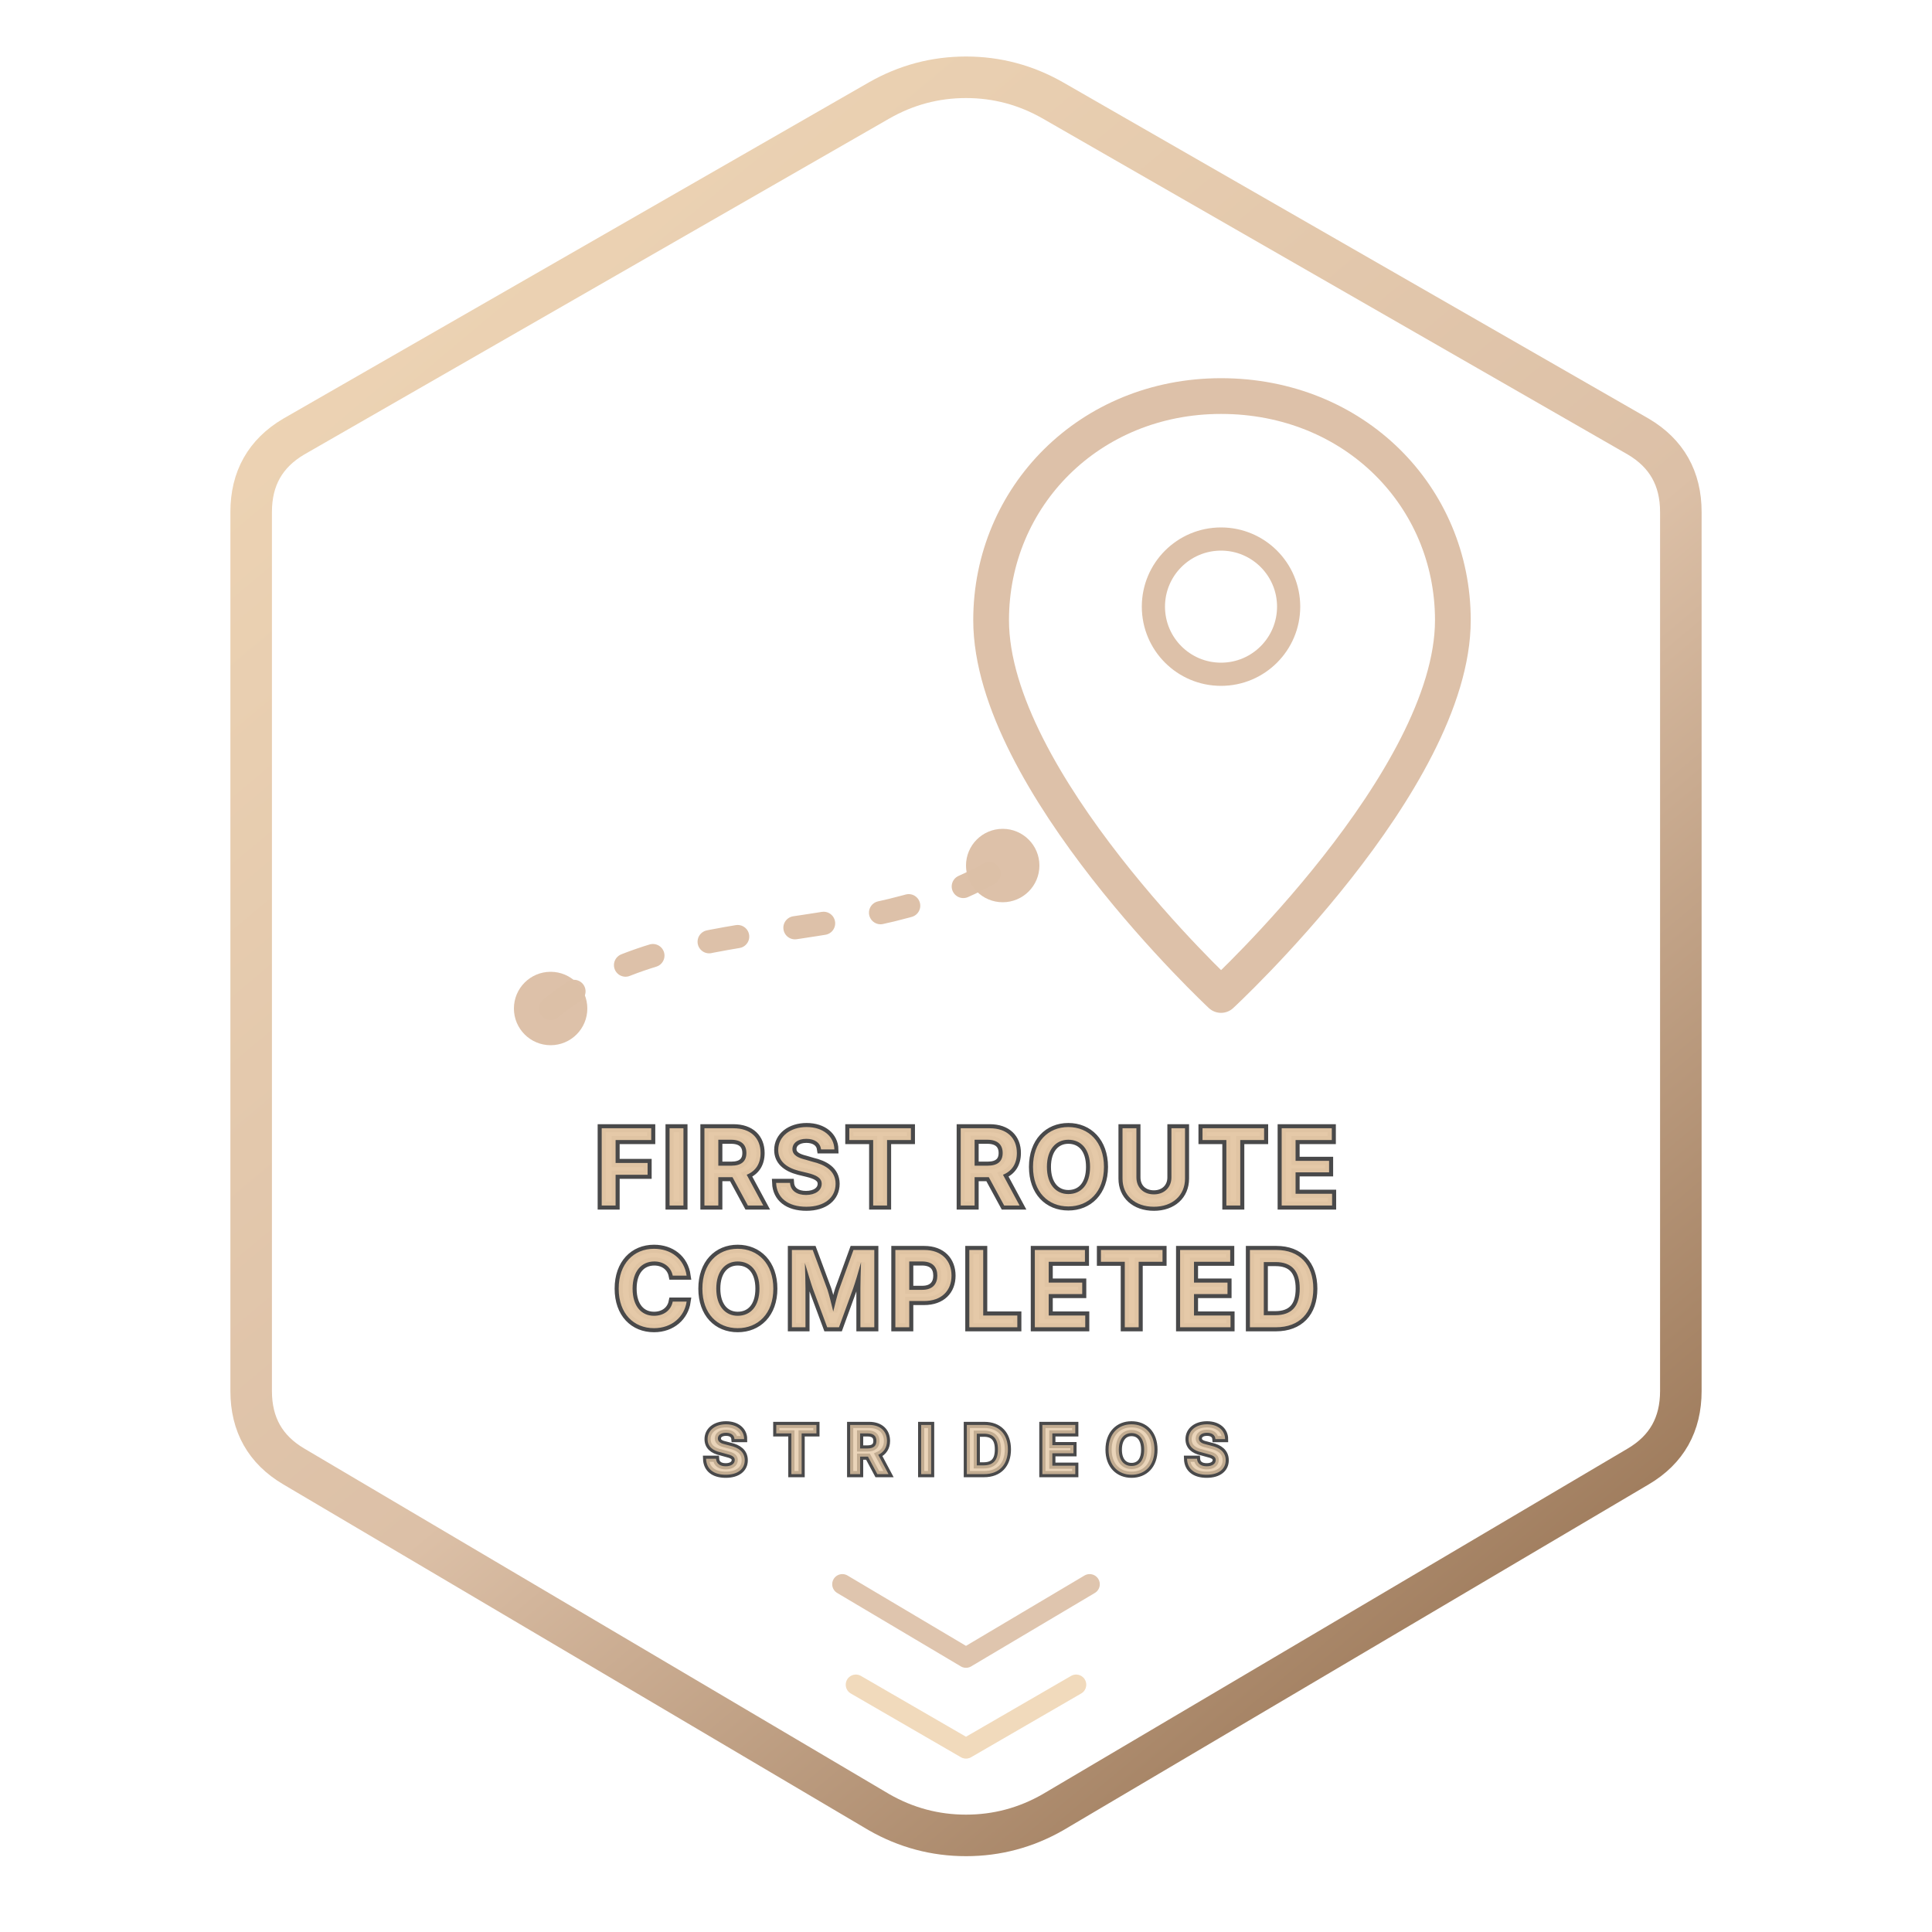
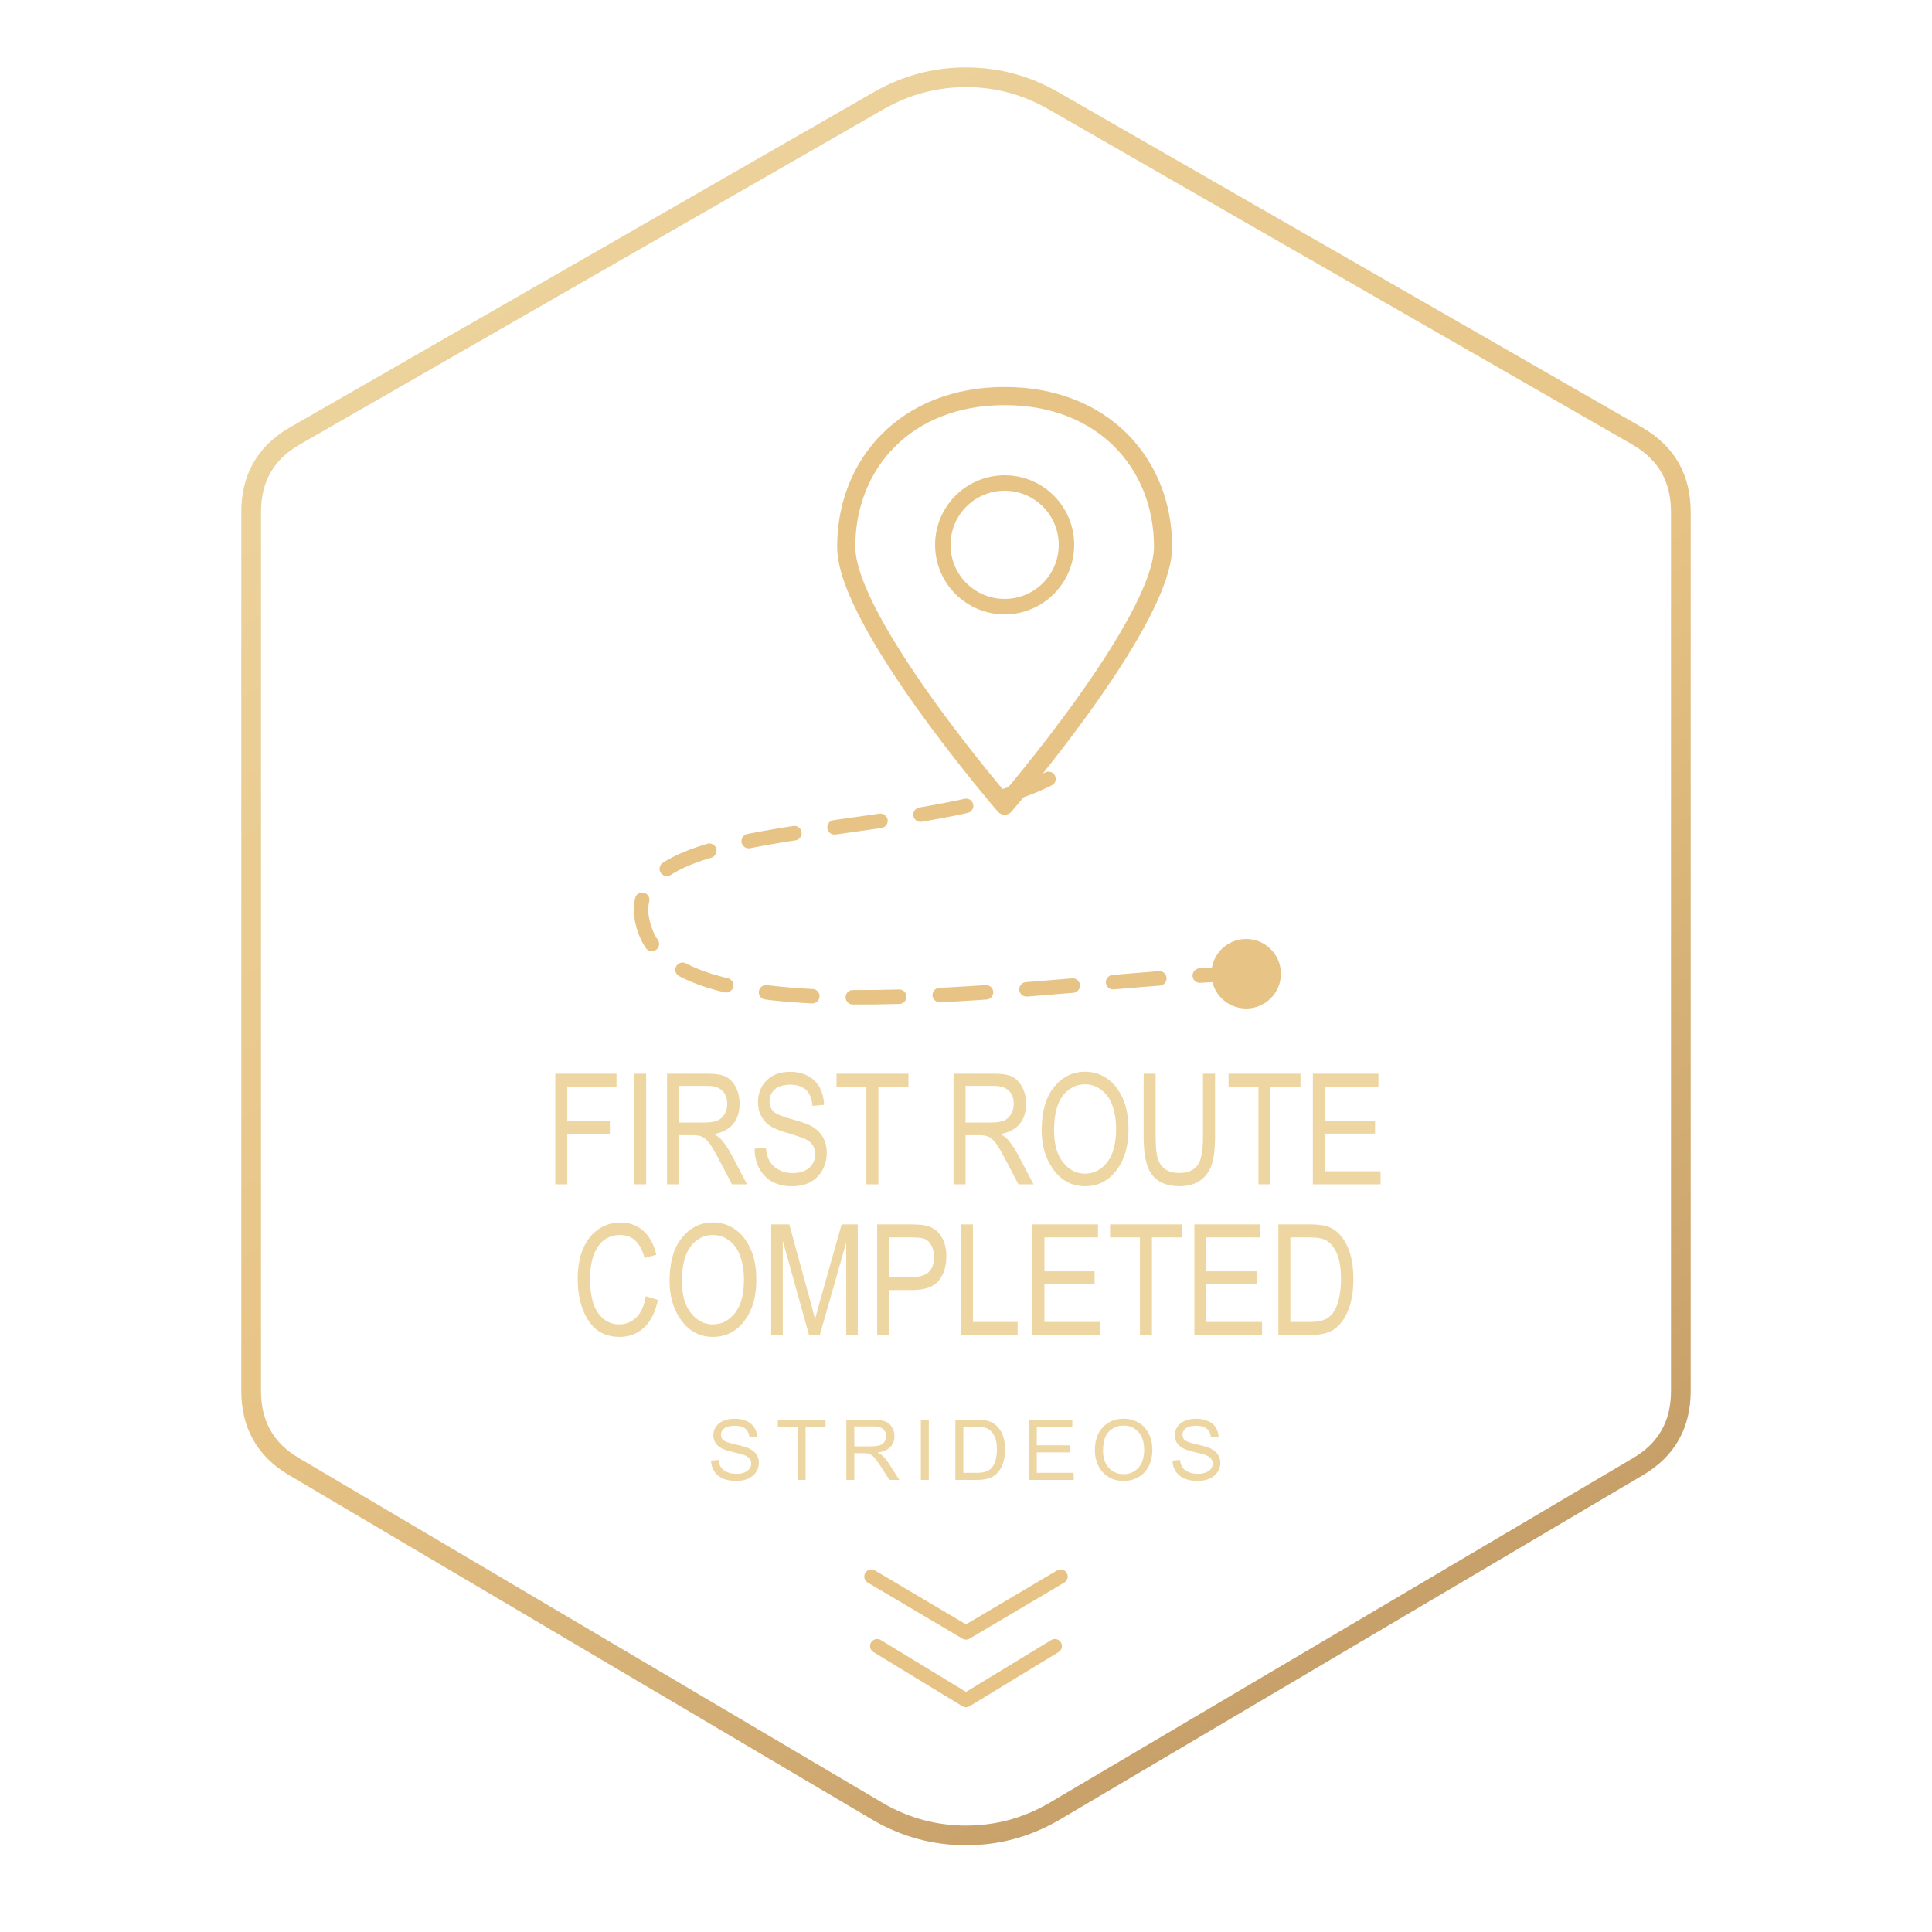
<svg xmlns="http://www.w3.org/2000/svg" width="100" height="100" viewBox="0 0 100 100" fill="none" role="img" aria-label="First Route Completed achievement. Unlocked.">
  <defs>
-     <linearGradient id="firsts-first-route-completed-transparent-edge" x1="14" y1="7" x2="86" y2="93" gradientUnits="userSpaceOnUse">
-       <stop offset="0" stop-color="#F0D7B6" />
-       <stop offset="0.54" stop-color="#DCC0A7" />
-       <stop offset="1" stop-color="#8D6847" />
+     <linearGradient id="firsts-first-route-completed-transparent-edge" x1="20" y1="4" x2="80" y2="95" gradientUnits="userSpaceOnUse">
+       <stop stop-color="#EED6A2" />
+       <stop offset=".5" stop-color="#E7C486" />
+       <stop offset="1" stop-color="#BD9560" />
    </linearGradient>
-     <radialGradient id="firsts-first-route-completed-transparent-glow" cx="0" cy="0" r="1" gradientUnits="userSpaceOnUse" gradientTransform="translate(50 42) rotate(90) scale(35 34)">
-       <stop offset="0" stop-color="#C79C70" stop-opacity="0.22" />
-       <stop offset="0.64" stop-color="#C79C70" stop-opacity="0.03" />
-       <stop offset="1" stop-color="#C79C70" stop-opacity="0" />
+     <radialGradient id="firsts-first-route-completed-transparent-ambient">
+       <stop stop-color="#E7C486" stop-opacity=".025" />
+       <stop offset="1" stop-color="#E7C486" stop-opacity="0" />
    </radialGradient>
  </defs>
-   <path d="M50 4 Q52.4 4 54.5 5.2 L84.8 22.6 Q87 23.9 87 26.5 L87 72 Q87 74.6 84.8 75.9 L54.5 93.8 Q52.4 95 50 95 Q47.6 95 45.5 93.8 L15.2 75.9 Q13 74.6 13 72 L13 26.5 Q13 23.9 15.2 22.6 L45.5 5.2 Q47.6 4 50 4 Z" fill="none" stroke="#C79C70" stroke-width="4.2" stroke-linejoin="round" stroke-opacity="0" />
-   <path d="M50 4 Q52.4 4 54.5 5.2 L84.8 22.6 Q87 23.9 87 26.5 L87 72 Q87 74.6 84.8 75.9 L54.5 93.8 Q52.4 95 50 95 Q47.6 95 45.5 93.8 L15.2 75.9 Q13 74.6 13 72 L13 26.5 Q13 23.9 15.2 22.6 L45.5 5.2 Q47.6 4 50 4 Z" fill="transparent" fill-opacity="0" stroke="url(#firsts-first-route-completed-transparent-edge)" stroke-width="2.15" stroke-linejoin="round" stroke-opacity="1" />
-   <ellipse cx="50" cy="38" rx="30" ry="26" fill="url(#firsts-first-route-completed-transparent-glow)" opacity="0" />
-   <g>
-     <path d="M63.2 20.5 C70.1 20.5 75.2 25.7 75.2 32.1 C75.2 40.4 63.2 51.5 63.2 51.5 C63.2 51.5 51.3 40.4 51.3 32.1 C51.3 25.7 56.4 20.5 63.2 20.5 Z" fill="none" stroke="#DCC0A7" stroke-width="1.85" stroke-linecap="round" stroke-linejoin="round" stroke-opacity="0.98" />
-     <circle cx="63.2" cy="31.4" r="3.5" fill="none" stroke="#DCC0A7" stroke-width="1.2" stroke-linecap="round" stroke-linejoin="round" stroke-opacity="0.98" />
-     <path d="M28.5 52.2 C34.9 46.9 44.8 49.3 51.9 44.8" fill="none" stroke="#DCC0A7" stroke-width="1.2" stroke-linecap="round" stroke-linejoin="round" stroke-opacity="0.98" stroke-dasharray="1.5 3" />
-     <circle cx="28.5" cy="52.2" r="1.9" fill="#DCC0A7" fill-opacity="0.98" />
-     <circle cx="51.9" cy="44.8" r="1.9" fill="#DCC0A7" fill-opacity="0.98" />
+   <path d="M50 4 Q52.4 4 54.5 5.2 L84.8 22.6 Q87 23.9 87 26.5 L87 72 Q87 74.6 84.8 75.9 L54.5 93.8 Q52.4 95 50 95 Q47.6 95 45.5 93.8 L15.2 75.9 Q13 74.6 13 72 L13 26.5 Q13 23.9 15.2 22.6 L45.5 5.2 Q47.6 4 50 4 Z" fill="transparent" fill-opacity="0" stroke="url(#firsts-first-route-completed-transparent-edge)" stroke-width="1.02" stroke-linejoin="round" />
+   <g data-glyph="completed-route" stroke="#E7C486" stroke-linecap="round" stroke-linejoin="round">
+     <path d="M52 20.5 C46.9 20.5 43.8 24 43.8 28.3 C43.8 32.2 52 41.7 52 41.7 C52 41.7 60.2 32.2 60.2 28.3 C60.2 24 57.1 20.5 52 20.5 Z" stroke-width=".94" />
+     <circle cx="52" cy="28.2" r="3.2" stroke-width=".8" />
+     <path d="M64.5 50.4 C56 50.5 35.6 54.2 33.4 48.2 C31.1 42 47.4 43.8 54.3 40.3" stroke-width=".75" stroke-dasharray="2.4 2.1" />
+     <circle cx="64.5" cy="50.4" r="1.8" fill="#E7C486" stroke="none" />
  </g>
-   <text x="50" y="62.4" text-anchor="middle" font-family="'Avenir Next', Inter, Arial, sans-serif" font-size="5.5" font-weight="600" letter-spacing="0.28" stroke="#030405" stroke-width="0.42" stroke-opacity="0.72" fill="none">FIRST ROUTE</text>
-   <text x="50" y="62.4" text-anchor="middle" font-family="'Avenir Next', Inter, Arial, sans-serif" font-size="5.5" font-weight="600" letter-spacing="0.28" fill="#E4C8A6" fill-opacity="0.97">FIRST ROUTE</text>
-   <text x="50" y="68.7" text-anchor="middle" font-family="'Avenir Next', Inter, Arial, sans-serif" font-size="5.5" font-weight="600" letter-spacing="0.28" stroke="#030405" stroke-width="0.42" stroke-opacity="0.72" fill="none">COMPLETED</text>
-   <text x="50" y="68.7" text-anchor="middle" font-family="'Avenir Next', Inter, Arial, sans-serif" font-size="5.5" font-weight="600" letter-spacing="0.28" fill="#E4C8A6" fill-opacity="0.97">COMPLETED</text>
-   <text x="50" y="76.3" text-anchor="middle" font-family="'Avenir Next', Inter, Arial, sans-serif" font-size="3.5" font-weight="700" letter-spacing="1.38" stroke="#030405" stroke-width="0.32" stroke-opacity="0.72" fill="none">STRIDEOS</text>
-   <text x="50" y="76.3" text-anchor="middle" font-family="'Avenir Next', Inter, Arial, sans-serif" font-size="3.5" font-weight="700" letter-spacing="1.38" fill="#E4C8A6" fill-opacity="0.78">STRIDEOS</text>
-   <path d="M43.6 82 L50 85.8 L56.4 82" fill="none" stroke="#DCC0A7" stroke-width="1.05" stroke-linecap="round" stroke-linejoin="round" stroke-opacity="0.92" />
-   <path d="M44.3 87.2 L50 90.5 L55.7 87.2" fill="none" stroke="#F0D7B6" stroke-width="1.05" stroke-linecap="round" stroke-linejoin="round" stroke-opacity="0.92" />
+   <g data-title="First Route Completed">
+     <path data-text="FIRST ROUTE" fill="#EED6A2" stroke="none" d="M28.742 61.3L28.742 55.573L31.91 55.573L31.91 56.249L29.363 56.249L29.363 58.022L31.566 58.022L31.566 58.698L29.363 58.698L29.363 61.3ZM32.824 61.3L32.824 55.573L33.445 55.573L33.445 61.3ZM34.527 61.3L34.527 55.573L36.609 55.573C37.044 55.573 37.365 55.627 37.572 55.733C37.779 55.84 37.949 56.018 38.082 56.267C38.215 56.516 38.281 56.804 38.281 57.132C38.281 57.564 38.168 57.915 37.943 58.183C37.718 58.451 37.391 58.622 36.961 58.694C37.135 58.799 37.268 58.904 37.359 59.011C37.544 59.229 37.707 59.473 37.848 59.741L38.668 61.3L37.887 61.3L37.262 60.108C37.02 59.643 36.836 59.329 36.713 59.167C36.589 59.006 36.469 58.897 36.354 58.841C36.237 58.785 36.075 58.757 35.867 58.757L35.148 58.757L35.148 61.3ZM35.148 58.101L36.484 58.101C36.776 58.101 36.997 58.065 37.148 57.995C37.299 57.925 37.419 57.814 37.508 57.663C37.596 57.512 37.641 57.336 37.641 57.136C37.641 56.847 37.556 56.62 37.387 56.454C37.217 56.289 36.966 56.206 36.633 56.206L35.148 56.206ZM39.055 59.46L39.641 59.397C39.672 59.713 39.743 59.958 39.854 60.134C39.964 60.31 40.122 60.451 40.328 60.558C40.534 60.665 40.766 60.718 41.023 60.718C41.393 60.718 41.68 60.627 41.885 60.446C42.089 60.266 42.191 60.03 42.191 59.741C42.191 59.572 42.154 59.424 42.08 59.298C42.006 59.172 41.894 59.068 41.744 58.987C41.594 58.907 41.271 58.793 40.773 58.647C40.331 58.518 40.016 58.386 39.828 58.253C39.641 58.12 39.495 57.952 39.391 57.747C39.286 57.543 39.234 57.312 39.234 57.054C39.234 56.59 39.384 56.211 39.684 55.917C39.983 55.623 40.387 55.476 40.895 55.476C41.243 55.476 41.549 55.545 41.811 55.683C42.072 55.821 42.275 56.019 42.42 56.276C42.564 56.534 42.642 56.838 42.652 57.187L42.055 57.241C42.023 56.869 41.912 56.593 41.721 56.413C41.529 56.233 41.26 56.144 40.914 56.144C40.562 56.144 40.294 56.223 40.109 56.38C39.924 56.538 39.832 56.741 39.832 56.991C39.832 57.223 39.899 57.403 40.035 57.53C40.17 57.658 40.475 57.787 40.949 57.917C41.413 58.045 41.738 58.155 41.926 58.249C42.212 58.395 42.428 58.587 42.574 58.825C42.72 59.063 42.793 59.348 42.793 59.679C42.793 60.007 42.716 60.306 42.562 60.575C42.409 60.845 42.2 61.05 41.936 61.19C41.671 61.331 41.353 61.401 40.98 61.401C40.399 61.401 39.937 61.227 39.592 60.878C39.247 60.529 39.067 60.057 39.055 59.46ZM44.844 61.3L44.844 56.249L43.297 56.249L43.297 55.573L47.02 55.573L47.02 56.249L45.465 56.249L45.465 61.3ZM49.355 61.3L49.355 55.573L51.438 55.573C51.872 55.573 52.193 55.627 52.4 55.733C52.607 55.84 52.777 56.018 52.91 56.267C53.043 56.516 53.109 56.804 53.109 57.132C53.109 57.564 52.997 57.915 52.771 58.183C52.546 58.451 52.219 58.622 51.789 58.694C51.963 58.799 52.096 58.904 52.188 59.011C52.372 59.229 52.535 59.473 52.676 59.741L53.496 61.3L52.715 61.3L52.09 60.108C51.848 59.643 51.665 59.329 51.541 59.167C51.417 59.006 51.297 58.897 51.182 58.841C51.065 58.785 50.903 58.757 50.695 58.757L49.977 58.757L49.977 61.3ZM49.977 58.101L51.312 58.101C51.604 58.101 51.825 58.065 51.977 57.995C52.127 57.925 52.247 57.814 52.336 57.663C52.424 57.512 52.469 57.336 52.469 57.136C52.469 56.847 52.384 56.62 52.215 56.454C52.045 56.289 51.794 56.206 51.461 56.206L49.977 56.206ZM53.918 58.511C53.918 57.534 54.133 56.784 54.562 56.259C54.992 55.734 55.527 55.472 56.168 55.472C56.582 55.472 56.959 55.589 57.301 55.823C57.642 56.058 57.912 56.398 58.111 56.845C58.311 57.292 58.41 57.823 58.41 58.44C58.41 59.29 58.217 59.981 57.832 60.515C57.407 61.104 56.852 61.397 56.164 61.397C55.471 61.397 54.914 61.096 54.492 60.491C54.109 59.944 53.918 59.284 53.918 58.511ZM54.559 58.522C54.559 59.229 54.714 59.776 55.025 60.165C55.336 60.555 55.715 60.749 56.16 60.749C56.616 60.749 56.998 60.553 57.307 60.159C57.615 59.766 57.77 59.188 57.77 58.425C57.77 57.933 57.69 57.493 57.531 57.104C57.409 56.808 57.225 56.57 56.979 56.392C56.732 56.213 56.463 56.124 56.172 56.124C55.703 56.124 55.317 56.319 55.014 56.71C54.71 57.101 54.559 57.705 54.559 58.522ZM62.266 55.573L62.891 55.573L62.891 58.882C62.891 59.437 62.836 59.892 62.729 60.247C62.62 60.603 62.424 60.883 62.139 61.089C61.854 61.295 61.491 61.397 61.051 61.397C60.431 61.397 59.967 61.213 59.658 60.843C59.35 60.473 59.195 59.819 59.195 58.882L59.195 55.573L59.816 55.573L59.816 58.878C59.816 59.396 59.856 59.771 59.938 60.003C60.018 60.235 60.15 60.411 60.334 60.532C60.518 60.653 60.741 60.714 61.004 60.714C61.446 60.714 61.768 60.589 61.967 60.339C62.166 60.089 62.266 59.602 62.266 58.878ZM65.137 61.3L65.137 56.249L63.59 56.249L63.59 55.573L67.312 55.573L67.312 56.249L65.758 56.249L65.758 61.3ZM67.953 61.3L67.953 55.573L71.348 55.573L71.348 56.249L68.574 56.249L68.574 58.003L71.172 58.003L71.172 58.675L68.574 58.675L68.574 60.624L71.457 60.624L71.457 61.3ZM28.191 53.815" />
+     <path data-text="COMPLETED" fill="#EED6A2" stroke="none" d="M33.43 67.092L34.055 67.284C33.917 67.927 33.675 68.407 33.33 68.723C32.985 69.04 32.565 69.198 32.07 69.198C31.635 69.198 31.264 69.092 30.955 68.879C30.646 68.667 30.394 68.327 30.197 67.858C30 67.389 29.902 66.836 29.902 66.198C29.902 65.568 30 65.035 30.197 64.598C30.394 64.162 30.66 63.833 30.996 63.61C31.332 63.387 31.707 63.276 32.121 63.276C32.574 63.276 32.963 63.417 33.289 63.7C33.614 63.982 33.842 64.397 33.973 64.944L33.363 65.12C33.155 64.323 32.737 63.924 32.109 63.924C31.797 63.924 31.526 64.004 31.297 64.165C31.067 64.325 30.885 64.574 30.748 64.913C30.611 65.251 30.543 65.68 30.543 66.198C30.543 66.982 30.681 67.57 30.957 67.961C31.233 68.354 31.6 68.549 32.059 68.549C32.397 68.549 32.689 68.429 32.936 68.188C33.182 67.947 33.346 67.582 33.43 67.092ZM34.656 66.311C34.656 65.334 34.871 64.584 35.301 64.059C35.73 63.535 36.266 63.272 36.906 63.272C37.32 63.272 37.698 63.389 38.039 63.624C38.38 63.858 38.65 64.199 38.85 64.645C39.049 65.092 39.148 65.624 39.148 66.241C39.148 67.09 38.956 67.781 38.57 68.315C38.146 68.904 37.59 69.198 36.902 69.198C36.209 69.198 35.652 68.896 35.23 68.292C34.848 67.745 34.656 67.084 34.656 66.311ZM35.297 66.323C35.297 67.029 35.452 67.576 35.764 67.965C36.075 68.355 36.453 68.549 36.898 68.549C37.354 68.549 37.736 68.353 38.045 67.959C38.354 67.566 38.508 66.988 38.508 66.225C38.508 65.733 38.428 65.293 38.27 64.905C38.147 64.608 37.963 64.371 37.717 64.192C37.471 64.014 37.202 63.924 36.91 63.924C36.441 63.924 36.055 64.12 35.752 64.51C35.448 64.901 35.297 65.505 35.297 66.323ZM39.918 69.1L39.918 63.374L40.852 63.374L41.965 67.428L42.188 68.276C42.242 68.065 42.325 67.759 42.438 67.358L43.562 63.374L44.398 63.374L44.398 69.1L43.801 69.1L43.801 64.307L42.434 69.1L41.875 69.1L40.516 64.225L40.516 69.1ZM45.402 69.1L45.402 63.374L47.172 63.374C47.588 63.374 47.896 63.41 48.094 63.483C48.364 63.582 48.581 63.766 48.742 64.034C48.903 64.302 48.984 64.631 48.984 65.022C48.984 65.538 48.853 65.958 48.59 66.284C48.327 66.609 47.872 66.772 47.227 66.772L46.023 66.772L46.023 69.1ZM46.023 66.096L47.238 66.096C47.621 66.096 47.901 66.01 48.078 65.836C48.255 65.664 48.344 65.402 48.344 65.053C48.344 64.827 48.3 64.633 48.213 64.471C48.125 64.31 48.02 64.199 47.896 64.139C47.772 64.08 47.549 64.049 47.227 64.049L46.023 64.049ZM49.738 69.1L49.738 63.374L50.359 63.374L50.359 68.424L52.672 68.424L52.672 69.1ZM53.438 69.1L53.438 63.374L56.832 63.374L56.832 64.049L54.059 64.049L54.059 65.803L56.656 65.803L56.656 66.475L54.059 66.475L54.059 68.424L56.941 68.424L56.941 69.1ZM59.004 69.1L59.004 64.049L57.457 64.049L57.457 63.374L61.18 63.374L61.18 64.049L59.625 64.049L59.625 69.1ZM61.82 69.1L61.82 63.374L65.215 63.374L65.215 64.049L62.441 64.049L62.441 65.803L65.039 65.803L65.039 66.475L62.441 66.475L62.441 68.424L65.324 68.424L65.324 69.1ZM66.168 69.1L66.168 63.374L67.789 63.374C68.19 63.374 68.495 63.409 68.703 63.479C68.977 63.57 69.213 63.737 69.414 63.979C69.614 64.221 69.771 64.527 69.883 64.895C69.995 65.264 70.051 65.701 70.051 66.206C70.051 66.854 69.956 67.404 69.766 67.856C69.575 68.308 69.331 68.628 69.033 68.817C68.735 69.006 68.345 69.1 67.863 69.1ZM66.789 68.424L67.789 68.424C68.192 68.424 68.499 68.359 68.707 68.227C68.915 68.096 69.075 67.884 69.188 67.592C69.336 67.205 69.41 66.74 69.41 66.198C69.41 65.617 69.331 65.161 69.174 64.829C69.016 64.497 68.813 64.275 68.566 64.163C68.399 64.087 68.135 64.049 67.773 64.049L66.789 64.049ZM29.59 61.616" />
+   </g>
+   <g data-wordmark="STRIDEOS">
+     <path data-text="STRIDEOS" fill="#EED6A2" stroke="none" d="M36.802 75.6L37.191 75.565C37.209 75.721 37.251 75.85 37.318 75.95C37.385 76.049 37.49 76.129 37.632 76.192C37.774 76.253 37.934 76.284 38.111 76.284C38.268 76.284 38.407 76.26 38.527 76.213C38.646 76.167 38.736 76.103 38.794 76.022C38.854 75.94 38.884 75.851 38.884 75.754C38.884 75.657 38.855 75.572 38.798 75.499C38.742 75.426 38.649 75.365 38.519 75.315C38.436 75.283 38.25 75.232 37.964 75.165C37.678 75.096 37.477 75.031 37.363 74.969C37.214 74.891 37.104 74.795 37.031 74.68C36.958 74.564 36.921 74.435 36.921 74.292C36.921 74.134 36.965 73.987 37.054 73.85C37.144 73.713 37.274 73.61 37.445 73.54C37.617 73.469 37.807 73.434 38.017 73.434C38.248 73.434 38.451 73.471 38.626 73.545C38.803 73.62 38.939 73.729 39.035 73.874C39.129 74.018 39.18 74.182 39.187 74.364L38.792 74.393C38.771 74.197 38.7 74.048 38.578 73.948C38.455 73.848 38.274 73.797 38.035 73.797C37.785 73.797 37.602 73.843 37.488 73.934C37.375 74.025 37.318 74.135 37.318 74.264C37.318 74.376 37.358 74.468 37.439 74.54C37.518 74.613 37.725 74.687 38.06 74.762C38.395 74.838 38.625 74.904 38.75 74.961C38.93 75.045 39.064 75.151 39.15 75.28C39.237 75.408 39.281 75.555 39.281 75.721C39.281 75.887 39.233 76.043 39.138 76.19C39.043 76.336 38.906 76.45 38.728 76.532C38.551 76.612 38.352 76.653 38.13 76.653C37.848 76.653 37.611 76.612 37.421 76.53C37.231 76.448 37.082 76.325 36.972 76.161C36.864 75.996 36.807 75.809 36.802 75.6ZM41.285 76.6L41.285 73.854L40.26 73.854L40.26 73.487L42.729 73.487L42.729 73.854L41.697 73.854L41.697 76.6ZM43.807 76.6L43.807 73.487L45.188 73.487C45.465 73.487 45.676 73.515 45.821 73.571C45.965 73.627 46.081 73.726 46.167 73.868C46.253 74.008 46.297 74.165 46.297 74.336C46.297 74.557 46.226 74.743 46.083 74.895C45.939 75.046 45.718 75.143 45.418 75.184C45.528 75.236 45.611 75.288 45.668 75.338C45.788 75.449 45.902 75.587 46.01 75.752L46.551 76.6L46.034 76.6L45.622 75.952C45.5 75.766 45.401 75.623 45.323 75.524C45.246 75.425 45.176 75.356 45.114 75.317C45.052 75.277 44.99 75.249 44.926 75.233C44.879 75.223 44.803 75.217 44.698 75.217L44.219 75.217L44.219 76.6ZM44.219 74.86L45.104 74.86C45.292 74.86 45.44 74.841 45.545 74.803C45.652 74.764 45.733 74.702 45.788 74.616C45.843 74.53 45.872 74.437 45.872 74.336C45.872 74.189 45.818 74.068 45.711 73.973C45.604 73.878 45.436 73.831 45.206 73.831L44.219 73.831ZM47.663 76.6L47.663 73.487L48.075 73.487L48.075 76.6ZM49.451 76.6L49.451 73.487L50.523 73.487C50.766 73.487 50.95 73.502 51.078 73.532C51.256 73.572 51.409 73.646 51.535 73.754C51.699 73.893 51.821 74.07 51.902 74.286C51.984 74.502 52.025 74.749 52.025 75.026C52.025 75.263 51.997 75.473 51.941 75.655C51.887 75.837 51.815 75.988 51.729 76.108C51.643 76.228 51.548 76.322 51.445 76.391C51.344 76.46 51.22 76.512 51.074 76.547C50.93 76.583 50.763 76.6 50.574 76.6ZM49.863 76.233L50.527 76.233C50.733 76.233 50.894 76.214 51.01 76.176C51.127 76.137 51.221 76.083 51.291 76.014C51.389 75.917 51.464 75.785 51.518 75.62C51.572 75.455 51.6 75.254 51.6 75.02C51.6 74.695 51.546 74.445 51.439 74.27C51.333 74.094 51.203 73.977 51.051 73.918C50.94 73.875 50.762 73.854 50.518 73.854L49.863 73.854ZM53.25 76.6L53.25 73.487L55.502 73.487L55.502 73.854L53.663 73.854L53.663 74.807L55.385 74.807L55.385 75.172L53.663 75.172L53.663 76.233L55.575 76.233L55.575 76.6ZM56.669 75.084C56.669 74.568 56.808 74.164 57.085 73.872C57.362 73.579 57.72 73.432 58.159 73.432C58.447 73.432 58.706 73.501 58.937 73.639C59.167 73.776 59.343 73.967 59.464 74.213C59.585 74.458 59.646 74.736 59.646 75.047C59.646 75.364 59.582 75.646 59.454 75.895C59.326 76.144 59.146 76.333 58.913 76.461C58.68 76.589 58.428 76.653 58.157 76.653C57.864 76.653 57.602 76.583 57.37 76.442C57.14 76.3 56.965 76.107 56.847 75.862C56.728 75.616 56.669 75.357 56.669 75.084ZM57.093 75.09C57.093 75.465 57.193 75.761 57.396 75.977C57.597 76.193 57.851 76.301 58.155 76.301C58.465 76.301 58.72 76.193 58.921 75.975C59.121 75.756 59.222 75.447 59.222 75.045C59.222 74.792 59.179 74.57 59.093 74.381C59.007 74.193 58.881 74.046 58.716 73.942C58.552 73.838 58.367 73.786 58.161 73.786C57.869 73.786 57.618 73.886 57.407 74.086C57.197 74.287 57.093 74.622 57.093 75.09ZM60.687 75.6L61.076 75.565C61.094 75.721 61.136 75.85 61.203 75.95C61.27 76.049 61.375 76.129 61.517 76.192C61.659 76.253 61.818 76.284 61.996 76.284C62.153 76.284 62.292 76.26 62.412 76.213C62.531 76.167 62.621 76.103 62.679 76.022C62.739 75.94 62.769 75.851 62.769 75.754C62.769 75.657 62.74 75.572 62.683 75.499C62.627 75.426 62.534 75.365 62.404 75.315C62.32 75.283 62.135 75.232 61.849 75.165C61.562 75.096 61.362 75.031 61.248 74.969C61.099 74.891 60.988 74.795 60.916 74.68C60.842 74.564 60.806 74.435 60.806 74.292C60.806 74.134 60.85 73.987 60.939 73.85C61.029 73.713 61.159 73.61 61.33 73.54C61.501 73.469 61.692 73.434 61.902 73.434C62.132 73.434 62.335 73.471 62.511 73.545C62.688 73.62 62.824 73.729 62.919 73.874C63.014 74.018 63.065 74.182 63.072 74.364L62.677 74.393C62.656 74.197 62.584 74.048 62.462 73.948C62.34 73.848 62.159 73.797 61.919 73.797C61.669 73.797 61.487 73.843 61.373 73.934C61.259 74.025 61.203 74.135 61.203 74.264C61.203 74.376 61.243 74.468 61.324 74.54C61.403 74.613 61.61 74.687 61.945 74.762C62.279 74.838 62.509 74.904 62.634 74.961C62.815 75.045 62.949 75.151 63.035 75.28C63.122 75.408 63.166 75.555 63.166 75.721C63.166 75.887 63.118 76.043 63.023 76.19C62.928 76.336 62.791 76.45 62.613 76.532C62.436 76.612 62.236 76.653 62.015 76.653C61.732 76.653 61.496 76.612 61.306 76.53C61.116 76.448 60.966 76.325 60.857 76.161C60.749 75.996 60.692 75.809 60.687 75.6ZM36.607 72.662" />
+   </g>
+   <path data-chevrons="2" d="M45.1 81.6 L50 84.5 L54.9 81.6 M45.4 85.2 L50 88 L54.6 85.2" stroke="#E7C486" stroke-width=".73" stroke-linecap="round" stroke-linejoin="round" />
</svg>
